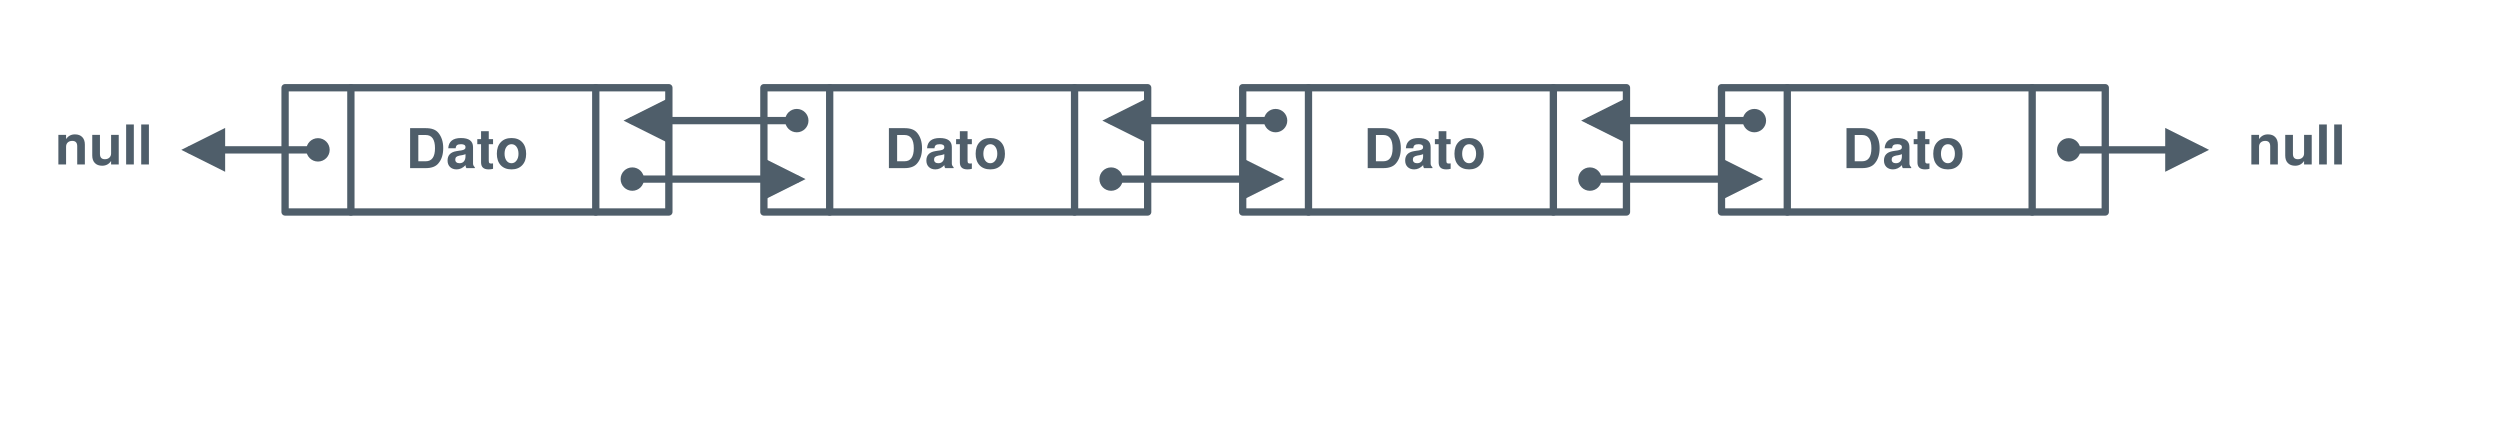
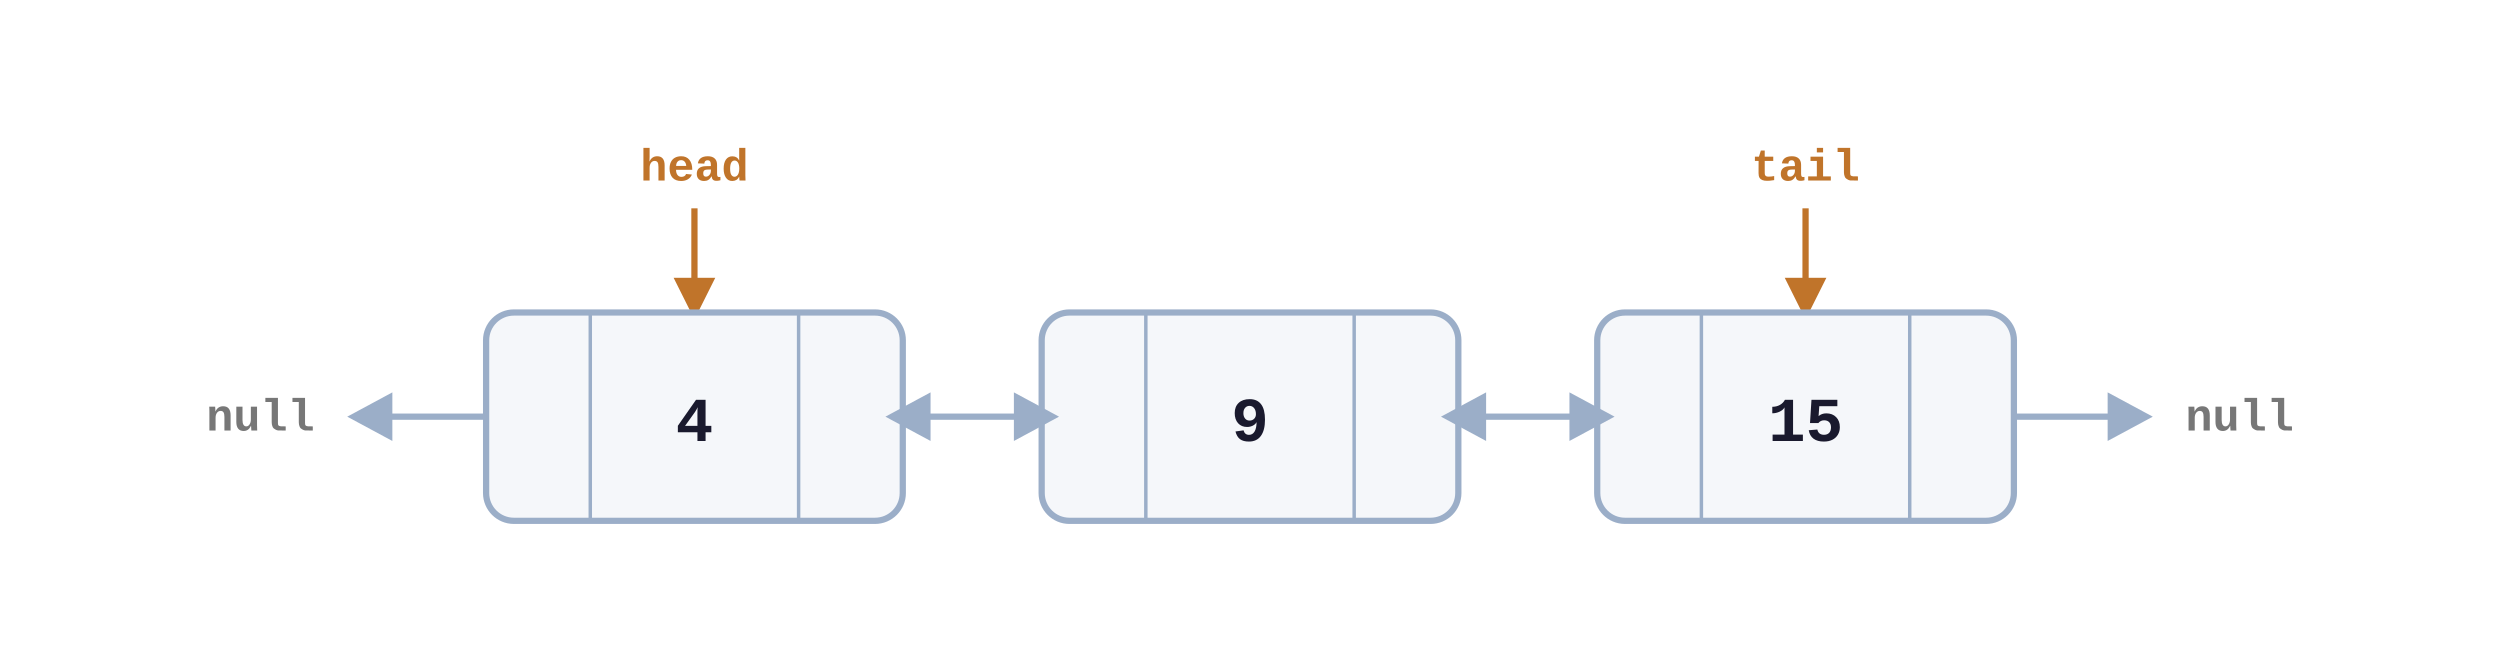
- <svg xmlns="http://www.w3.org/2000/svg" width="684" height="120" viewBox="0 0 684 120" version="1.1">
-   <defs>
-     <marker id="arrow" viewBox="0 0 10 10" refX="8" refY="5" markerWidth="6" markerHeight="6" orient="auto-start-reverse">
-       <path d="M 0 0 L 10 5 L 0 10 z" fill="#4F5E6A" />
-     </marker>
-     <style>
-       .line {
-         fill: none;
-         stroke: #4F5E6A;
-         stroke-width: 2;
-         stroke-linecap: round;
-         stroke-linejoin: round;
-       }
- 
-       .dot {
-         fill: #4F5E6A;
-         stroke: none;
-       }
- 
-       .txt {
-         fill: #4F5E6A;
-         stroke: none;
-         font-family: FreeSans;
-         font-size: 25px;
-         letter-spacing: 0.3px;
-       }
- 
-       .txt-bold {
-         fill: #4F5E6A;
-         stroke: none;
-         font-family: FreeSans;
-         font-size: 15px;
-         letter-spacing: 0.3px;
-         font-weight: 700;
-       }
-     </style>
-   </defs>
-   <g class="line">
-     <rect x="78" y="24" width="105" height="34" />
-     <line x1="96" y1="24" x2="96" y2="58" />
-     <line x1="163" y1="24" x2="163" y2="58" />
-     <circle class="dot" cx="87" cy="41" r="3.2" />
-     <circle class="dot" cx="173" cy="49" r="3.2" />
-     <rect x="209" y="24" width="105" height="34" />
-     <line x1="227" y1="24" x2="227" y2="58" />
-     <line x1="294" y1="24" x2="294" y2="58" />
-     <circle class="dot" cx="218" cy="33" r="3.2" />
-     <circle class="dot" cx="304" cy="49" r="3.2" />
-     <rect x="340" y="24" width="105" height="34" />
-     <line x1="358" y1="24" x2="358" y2="58" />
-     <line x1="425" y1="24" x2="425" y2="58" />
-     <circle class="dot" cx="349" cy="33" r="3.2" />
-     <circle class="dot" cx="435" cy="49" r="3.2" />
-     <rect x="471" y="24" width="105" height="34" />
-     <line x1="489" y1="24" x2="489" y2="58" />
-     <line x1="556" y1="24" x2="556" y2="58" />
-     <circle class="dot" cx="480" cy="33" r="3.2" />
-     <circle class="dot" cx="566" cy="41" r="3.2" />
-     <line x1="218" y1="33" x2="173" y2="33" marker-end="url(#arrow)" />
-     <line x1="173" y1="49" x2="218" y2="49" marker-end="url(#arrow)" />
-     <line x1="349" y1="33" x2="304" y2="33" marker-end="url(#arrow)" />
-     <line x1="304" y1="49" x2="349" y2="49" marker-end="url(#arrow)" />
-     <line x1="480" y1="33" x2="435" y2="33" marker-end="url(#arrow)" />
-     <line x1="435" y1="49" x2="480" y2="49" marker-end="url(#arrow)" />
-     <line x1="87" y1="41" x2="52" y2="41" marker-end="url(#arrow)" />
-     <line x1="566" y1="41" x2="602" y2="41" marker-end="url(#arrow)" />
-   </g>
-   <g>
-     <text class="txt-bold" x="15" y="45">null</text>
-     <text class="txt-bold" x="615" y="45">null</text>
-     <text class="txt-bold" x="111" y="46">Dato</text>
-     <text class="txt-bold" x="242" y="46">Dato</text>
-     <text class="txt-bold" x="373" y="46">Dato</text>
-     <text class="txt-bold" x="504" y="46">Dato</text>
-   </g>
+ <svg xmlns="http://www.w3.org/2000/svg" width="720" height="190" viewBox="0 0 720 190">
+   <style>
+     text { font-family: 'Courier New', Courier, monospace; }
+     .frame       { fill: #f5f7fa; stroke: #9baec8; stroke-width: 1.8; }
+     .divider     { stroke: #9baec8; stroke-width: 1; }
+     .val         { font-size: 18px; font-weight: 700; fill: #1a1a2e; text-anchor: middle; }
+     .op          { font-size: 13px; font-weight: 700; fill: #777777; text-anchor: middle; }
+     .link        { stroke: #9baec8; stroke-width: 1.8; fill: none; }
+     .link-fill   { fill: #9baec8; }
+     .top-label   { font-size: 13px; font-weight: 700; fill: #c0742a; text-anchor: middle; }
+     .top-arrow   { stroke: #c0742a; stroke-width: 1.8; fill: none; }
+     .top-arrow-fill { fill: #c0742a; }
+     @media (prefers-color-scheme: dark) {
+       .frame       { fill: #1e2330; stroke: #4a6fa5; }
+       .divider     { stroke: #4a6fa5; }
+       .val         { fill: #e2e8f0; }
+       .op            { fill: #8899aa; }
+       .link        { stroke: #4a6fa5; }
+       .link-fill   { fill: #4a6fa5; }
+       .top-label   { fill: #d4884a; }
+       .top-arrow   { stroke: #d4884a; }
+       .top-arrow-fill { fill: #d4884a; }
+     }
+   </style>
+   <text x="200" y="52" class="top-label">head</text>
+   <path d="M200,60 L200,84" class="top-arrow" />
+   <path d="M194,80 L200,92 L206,80 Z" class="top-arrow-fill" />
+   <text x="520" y="52" class="top-label">tail</text>
+   <path d="M520,60 L520,84" class="top-arrow" />
+   <path d="M514,80 L520,92 L526,80 Z" class="top-arrow-fill" />
+   <rect x="140" y="90" width="120" height="60" rx="8" class="frame" />
+   <line x1="170" y1="90" x2="170" y2="150" class="divider" />
+   <line x1="230" y1="90" x2="230" y2="150" class="divider" />
+   <text x="200" y="127" class="val">4</text>
+   <rect x="300" y="90" width="120" height="60" rx="8" class="frame" />
+   <line x1="330" y1="90" x2="330" y2="150" class="divider" />
+   <line x1="390" y1="90" x2="390" y2="150" class="divider" />
+   <text x="360" y="127" class="val">9</text>
+   <rect x="460" y="90" width="120" height="60" rx="8" class="frame" />
+   <line x1="490" y1="90" x2="490" y2="150" class="divider" />
+   <line x1="550" y1="90" x2="550" y2="150" class="divider" />
+   <text x="520" y="127" class="val">15</text>
+   <path d="M260,120 L300,120" class="link" />
+   <path d="M292,127 L305,120 L292,113 Z" class="link-fill" />
+   <path d="M268,127 L255,120 L268,113 Z" class="link-fill" />
+   <path d="M420,120 L460,120" class="link" />
+   <path d="M452,127 L465,120 L452,113 Z" class="link-fill" />
+   <path d="M428,127 L415,120 L428,113 Z" class="link-fill" />
+   <path d="M140,120 L108,120" class="link" />
+   <path d="M113,127 L100,120 L113,113 Z" class="link-fill" />
+   <text x="75" y="124" class="op">null</text>
+   <path d="M580,120 L612,120" class="link" />
+   <path d="M607,127 L620,120 L607,113 Z" class="link-fill" />
+   <text x="645" y="124" class="op">null</text>
</svg>
